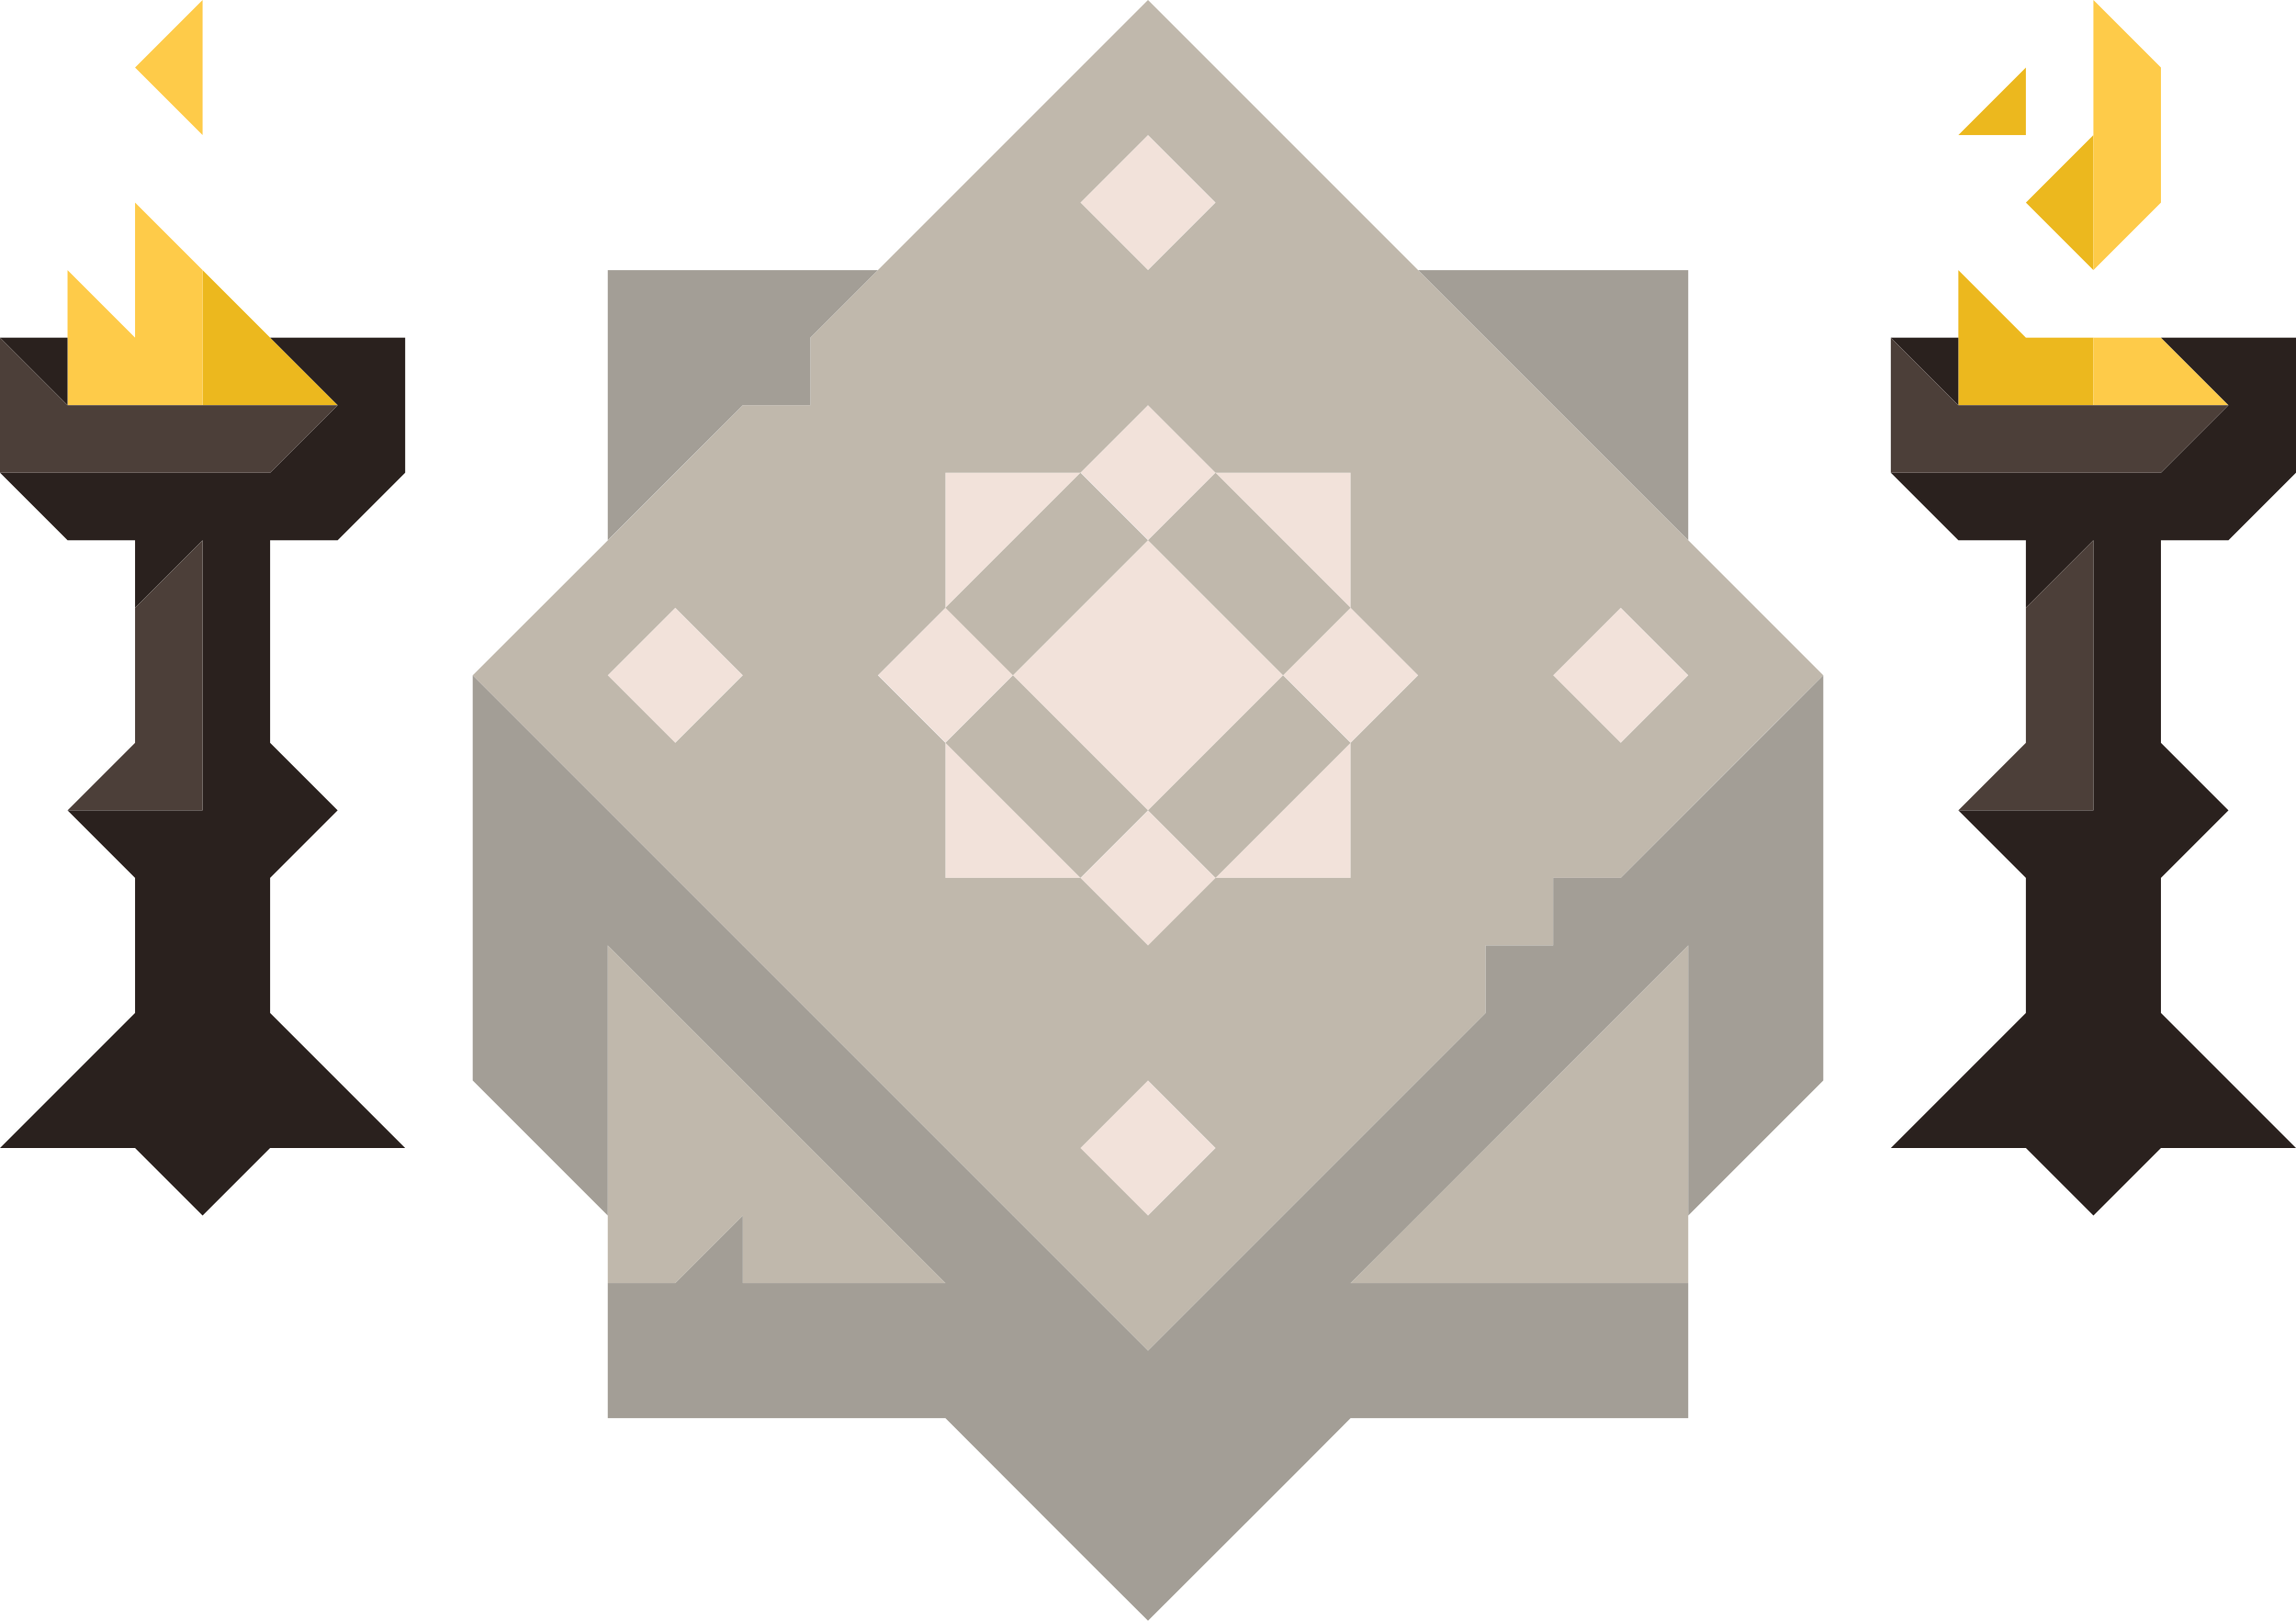
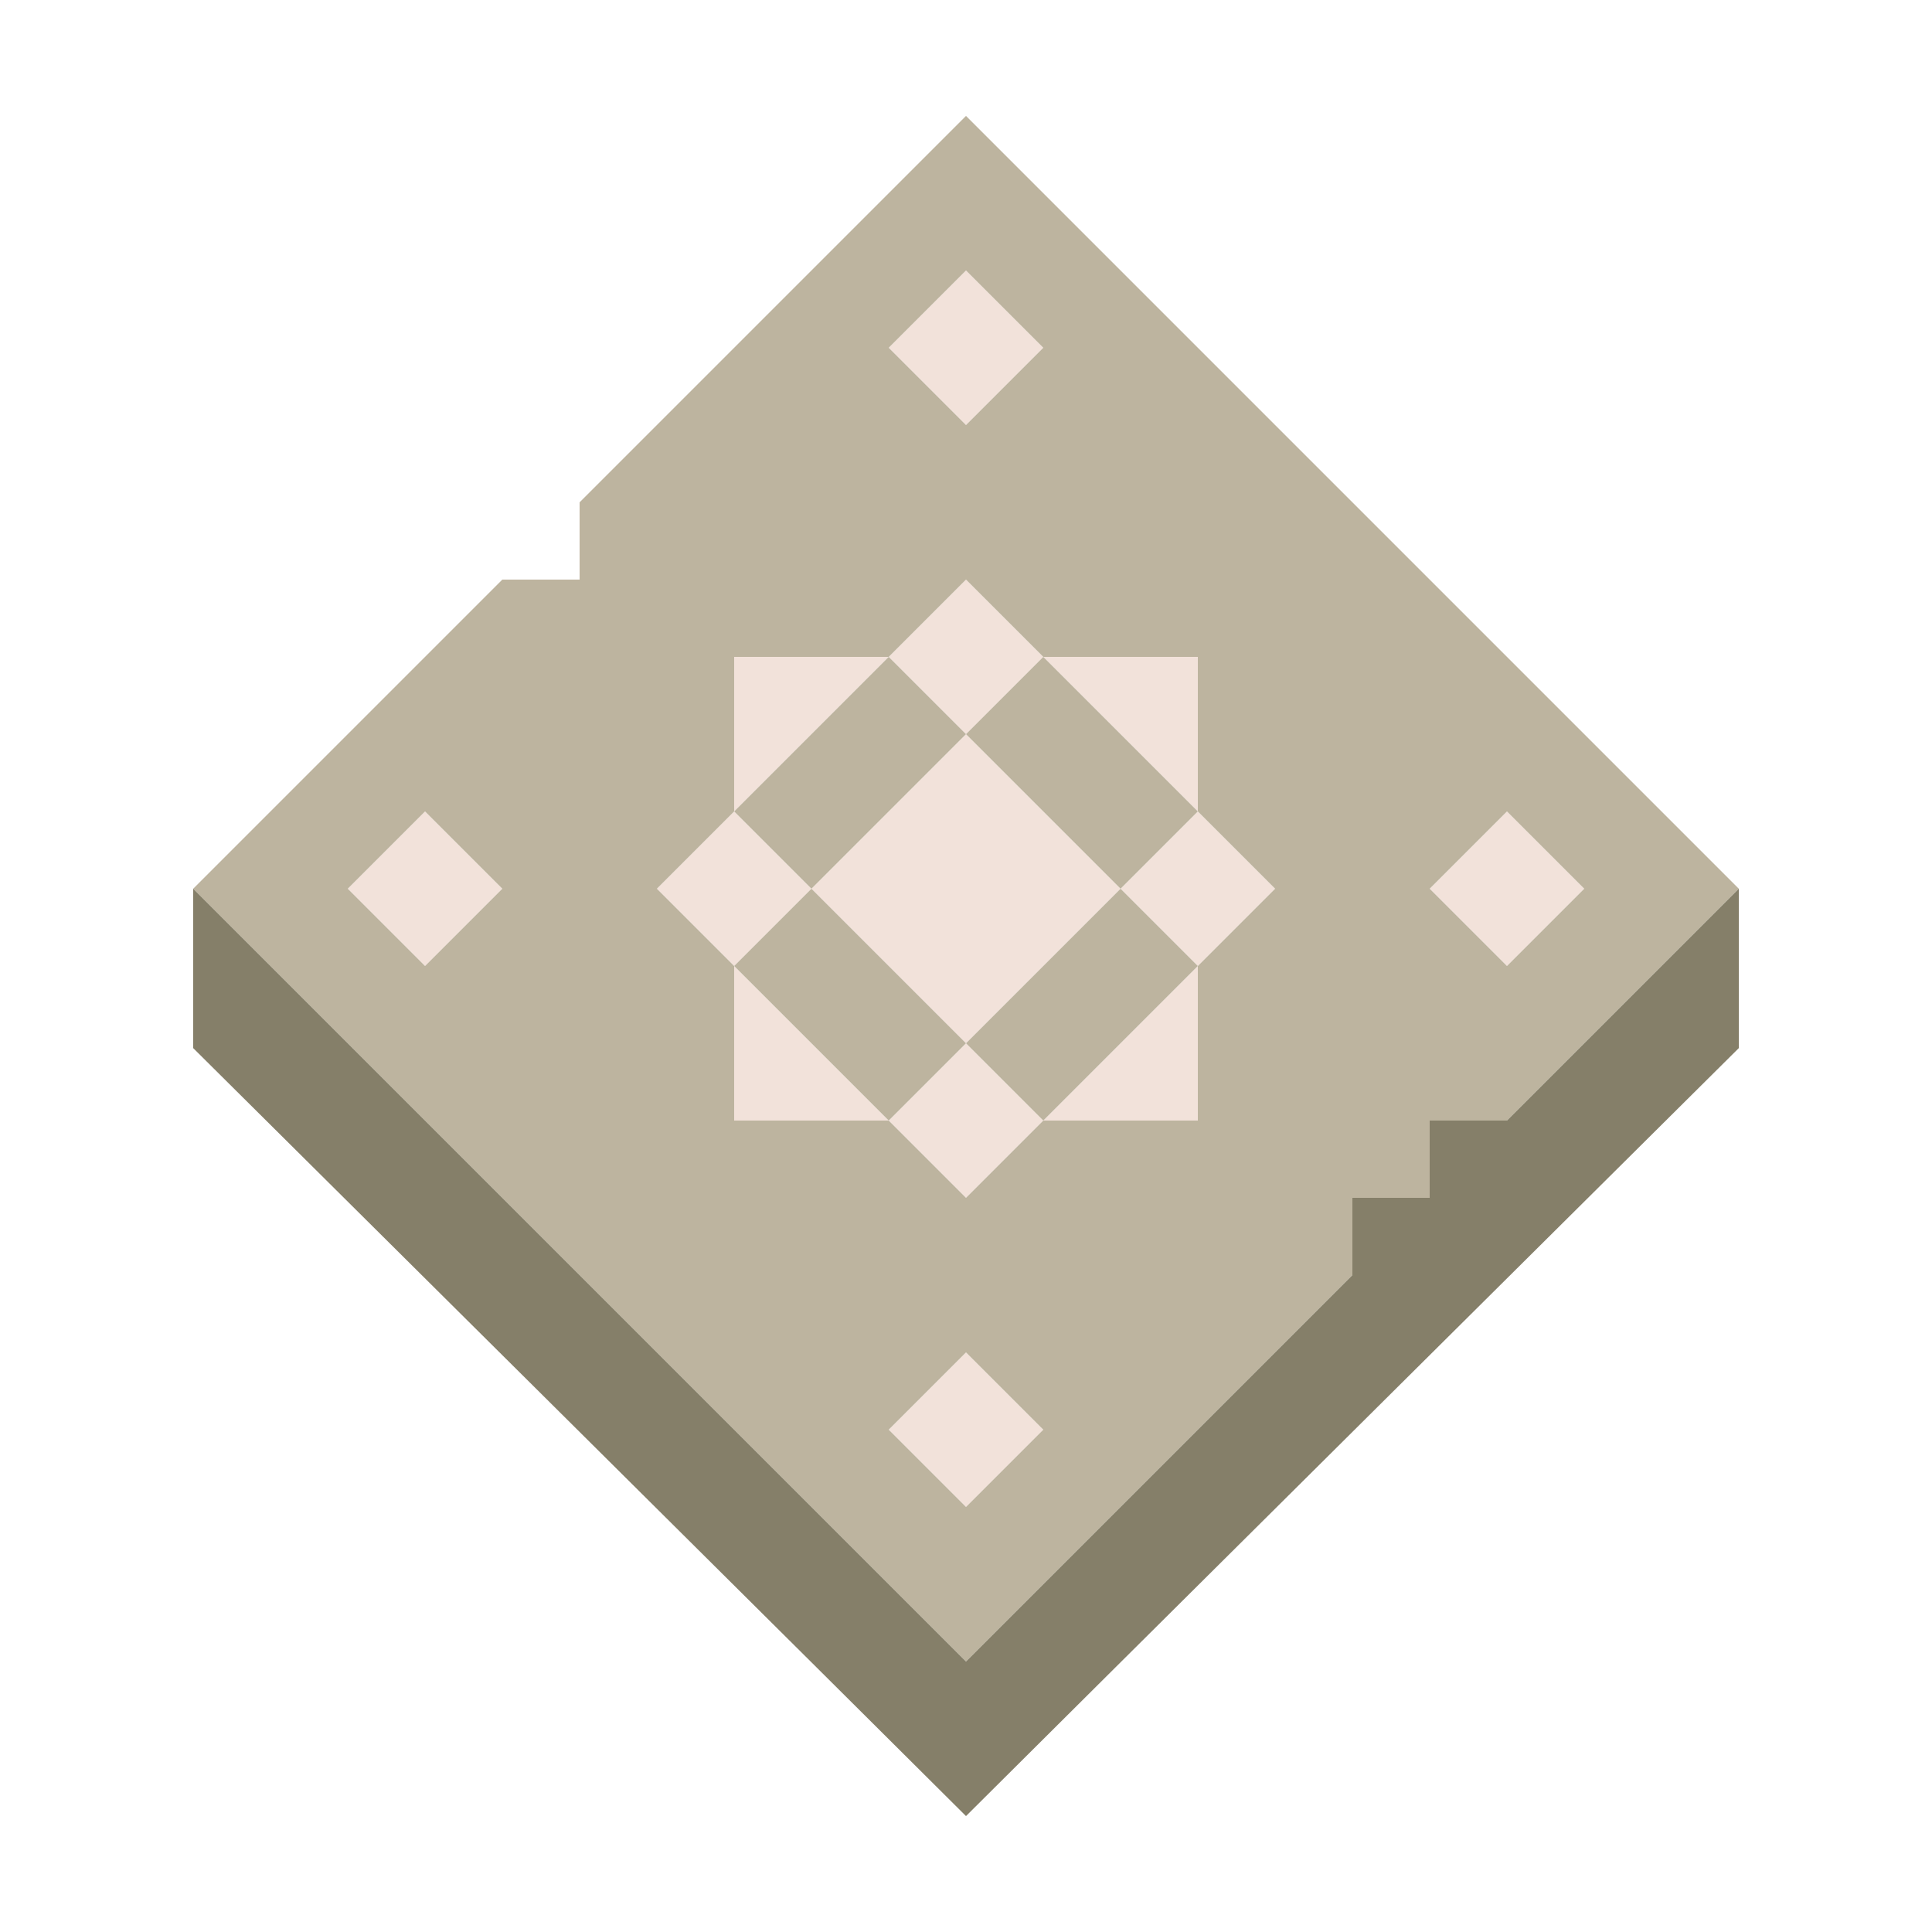
- <svg xmlns="http://www.w3.org/2000/svg" viewBox="0 0 54.4 38.4">
+ <svg xmlns="http://www.w3.org/2000/svg" enable-background="new 0 0 40 40" viewBox="0 0 40 40">
  <g fill="#f2e2da">
-     <path d="m37.27 14.87h2.26v2.26h-2.26z" transform="matrix(.7071068 -.7071068 .7071068 .7071068 -.07 31.84)" />
-     <path d="m30.87 14.87h2.26v2.26h-2.26z" transform="matrix(.7071068 -.7071068 .7071068 .7071068 -1.94 27.31)" />
-     <path d="m32 14.4v-3.2h-3.2c.8.8 2.4 2.4 3.2 3.2z" />
-     <path d="m28.8 20.8h3.2v-3.2c-.8.8-2.4 2.4-3.2 3.2z" />
-     <path d="m26.07 3.67h2.26v2.26h-2.26z" transform="matrix(.7071068 -.7071068 .7071068 .7071068 4.57 20.64)" />
-     <path d="m26.07 10.07h2.26v2.26h-2.26z" transform="matrix(.7071068 -.7071068 .7071068 .7071068 .05 22.51)" />
-     <path d="m27.2 12.8-3.2 3.2 3.2 3.2 3.2-3.2c-.8-.8-2.4-2.4-3.2-3.2z" />
-     <path d="m26.07 26.07h2.26v2.26h-2.26z" transform="matrix(.7071068 -.7071068 .7071068 .7071068 -11.27 27.2)" />
-     <path d="m26.07 19.67h2.26v2.26h-2.26z" transform="matrix(.7071068 -.7071068 .7071068 .7071068 -6.74 25.33)" />
-     <path d="m25.6 11.2h-3.2v3.2c.8-.8 2.4-2.4 3.2-3.2z" />
-     <path d="m21.27 14.87h2.26v2.26h-2.26z" transform="matrix(.7071068 -.7071068 .7071068 .7071068 -4.75 20.52)" />
-     <path d="m22.4 17.6v3.2h3.2c-.8-.8-2.4-2.4-3.2-3.2z" />
-     <path d="m14.87 14.87h2.26v2.26h-2.26z" transform="matrix(.7071068 -.7071068 .7071068 .7071068 -6.63 16)" />
+     <path d="m29.6 18.4 1.6-1.6 1.6 1.6-1.6 1.6z" />
+     <path d="m23.2 18.4 1.6-1.6 1.6 1.6-1.6 1.6z" />
+     <path d="m24.8 16.8v-3.2h-3.2z" />
+     <path d="m21.6 23.2h3.2v-3.2c-.8.8-2.4 2.4-3.2 3.2z" />
+     <path d="m18.4 7.2 1.6-1.6 1.6 1.6-1.6 1.6z" />
+     <path d="m18.4 13.6 1.6-1.6 1.6 1.6-1.6 1.6z" />
+     <path d="m20 15.2-3.2 3.2 3.2 3.2 3.2-3.2c-.8-.8-2.4-2.4-3.2-3.2z" />
+     <path d="m18.4 29.6 1.6-1.6 1.6 1.6-1.6 1.6z" />
+     <path d="m18.4 23.2 1.6-1.6 1.6 1.6-1.6 1.6z" />
+     <path d="m18.4 13.6h-3.2v3.2c.8-.8 2.4-2.4 3.2-3.2z" />
+     <path d="m13.6 18.4 1.6-1.6 1.6 1.6-1.6 1.6z" />
+     <path d="m15.2 20v3.2h3.2c-.8-.8-2.4-2.4-3.2-3.2z" />
+     <path d="m7.2 18.4 1.6-1.6 1.6 1.6-1.6 1.6z" />
  </g>
-   <g fill="#c0b8ac">
-     <path d="m27.2 0c-2.57 2.57-5.43 5.43-8 8v1.6h-1.6c-2 2.01-4.4 4.4-6.4 6.4 5.28 5.28 10.72 10.72 16 16l8-8v-1.6h1.6v-1.6h1.6c1.43-1.43 3.37-3.38 4.8-4.8 0 0-11.26-11.26-16-16zm3.2 20.8h-1.6l-1.6 1.6-1.6-1.6h-3.2v-3.2l-1.6-1.6 1.6-1.6v-3.2h3.2l1.6-1.6 1.6 1.6h3.2v3.2l1.6 1.6-1.6 1.6v3.2zm-3.2-17.6 1.6 1.6-1.6 1.6-1.6-1.6zm-12.8 12.8 1.6-1.6 1.6 1.6-1.6 1.6zm12.8 12.8-1.6-1.6 1.6-1.6 1.6 1.6zm11.2-11.2-1.6-1.6 1.6-1.6 1.6 1.6z" />
-     <path d="m36.8 25.6c-1.43 1.43-3.38 3.37-4.8 4.8h8v-8c-.8.8-2.4 2.4-3.2 3.2z" />
-     <path d="m32 17.6-1.6-1.6c-.8.8-2.4 2.4-3.2 3.2l1.6 1.6z" />
-     <path d="m28.8 14.4 1.6 1.6 1.6-1.6c-.8-.8-2.4-2.4-3.2-3.2l-1.6 1.6z" />
-     <path d="m25.6 17.6-1.6-1.6-1.6 1.6 3.2 3.2 1.6-1.6z" />
-     <path d="m25.6 14.4 1.6-1.6-1.6-1.6c-.8.8-2.4 2.4-3.2 3.2l1.6 1.6z" />
-     <path d="m19.2 27.2-4.8-4.8v8h1.6l1.6-1.6v1.6h4.8z" />
+   <g fill="#bdb49f">
+     <path d="m20 2.4c-2.6 2.6-5.4 5.4-8 8v1.6h-1.6c-2 2-4.4 4.4-6.4 6.4l16 16 8-8v-1.6h1.6v-1.6h1.6l4.8-4.8s-11.3-11.3-16-16zm3.2 20.8h-1.6l-1.6 1.6-1.6-1.6h-3.2v-3.2l-1.6-1.6 1.6-1.6v-3.2h3.2l1.6-1.6 1.6 1.6h3.2v3.2l1.6 1.6-1.6 1.6v3.2zm-3.2-17.6 1.6 1.6-1.6 1.6-1.6-1.6zm-12.8 12.8 1.6-1.6 1.6 1.6-1.6 1.6zm12.8 12.8-1.6-1.6 1.6-1.6 1.6 1.6zm11.2-11.2-1.6-1.6 1.6-1.6 1.6 1.6z" />
+     <path d="m24.8 20-1.6-1.6c-.8.8-2.4 2.4-3.2 3.2l1.6 1.6z" />
+     <path d="m21.6 16.8 1.6 1.6 1.6-1.6c-.8-.8-2.4-2.4-3.2-3.2l-1.6 1.6z" />
+     <path d="m18.4 20-1.6-1.6-1.6 1.6 3.2 3.2 1.6-1.6z" />
+     <path d="m18.4 16.8 1.6-1.6-1.6-1.6c-.8.8-2.4 2.4-3.2 3.2l1.6 1.6z" />
  </g>
-   <g fill="#a39e96">
-     <path d="m41.6 17.6c-.8.8-2.4 2.4-3.2 3.2h-1.6v1.6h-1.6v1.6c-2.57 2.57-5.43 5.43-8 8-5.28-5.28-10.72-10.72-16-16v9.6l3.2 3.2v-6.4l8 8h-4.8v-1.6l-1.6 1.6h-1.6v3.2h8c1.43 1.43 3.37 3.38 4.8 4.8 1.43-1.43 3.38-3.37 4.8-4.8h8v-3.2h-8c2.57-2.57 5.43-5.43 8-8v6.4l3.2-3.2v-9.6z" />
-     <path d="m36.8 9.6 3.2 3.2v-6.4h-6.4c.8.8 2.4 2.4 3.2 3.2z" />
-     <path d="m17.6 9.6h1.6v-1.6l1.6-1.6h-6.4v6.4c.8-.8 2.4-2.4 3.2-3.2z" />
-   </g>
-   <g fill="#ecb81e">
-     <path d="m48 4.8 1.6 1.6v-3.2z" />
-     <path d="m48 1.6-1.6 1.6h1.6z" />
-     <path d="m46.4 6.4v3.2h3.2v-1.6h-1.6z" />
-     <path d="m4.8 6.4v3.2h3.2c-.8-.8-2.4-2.4-3.2-3.2z" />
-   </g>
-   <g fill="#fecb49">
-     <path d="m51.2 8h-1.6v1.6h3.2z" />
-     <path d="m51.2 1.6-1.6-1.6v6.4l1.6-1.6z" />
-     <path d="m4.8 3.2v-3.2l-1.6 1.6z" />
-     <path d="m3.2 8-1.6-1.6v3.2h3.2v-3.2l-1.6-1.6z" />
-   </g>
-   <g fill="#2a211e">
-     <path d="m51.2 8 1.6 1.6-1.6 1.6h-6.4l1.6 1.6h1.6v1.6l1.6-1.6v6.4h-3.2l1.6 1.6v3.2l-3.2 3.2h3.2l1.6 1.6 1.6-1.6h3.2l-3.2-3.2v-3.2l1.6-1.6-1.6-1.6v-4.8h1.6l1.6-1.6v-3.2z" />
-     <path d="m46.4 8h-1.6l1.6 1.6z" />
-     <path d="m6.4 8 1.6 1.6-1.6 1.6h-6.4l1.6 1.6h1.6v1.6l1.6-1.6v6.4h-3.2l1.6 1.6v3.2c-.8.8-2.4 2.4-3.2 3.2h3.2l1.6 1.6 1.6-1.6h3.2c-.8-.8-2.4-2.4-3.2-3.2v-3.2l1.6-1.6-1.6-1.6v-4.8h1.6l1.6-1.6v-3.2z" />
-     <path d="m1.6 8h-1.6l1.6 1.6z" />
-   </g>
-   <g fill="#4c3f39">
-     <path d="m51.2 9.6h-4.8l-1.6-1.6v3.2h6.4l1.6-1.6z" />
-     <path d="m48 17.6-1.6 1.6h3.2v-6.4l-1.6 1.6z" />
-     <path d="m4.8 9.6h-3.2l-1.6-1.6v3.2h6.4l1.6-1.6z" />
-     <path d="m3.2 17.6-1.6 1.6h3.2v-6.4l-1.6 1.6z" />
-   </g>
+   <path d="m34.4 20c-.8.8-2.4 2.4-3.2 3.2h-1.6v1.6h-1.6v1.6c-2.6 2.6-5.4 5.4-8 8-5.3-5.3-10.7-10.7-16-16v3.3s14.6 14.5 16 15.9c1.4-1.4 16-15.9 16-15.9v-3.3z" fill="#857f69" />
</svg>
